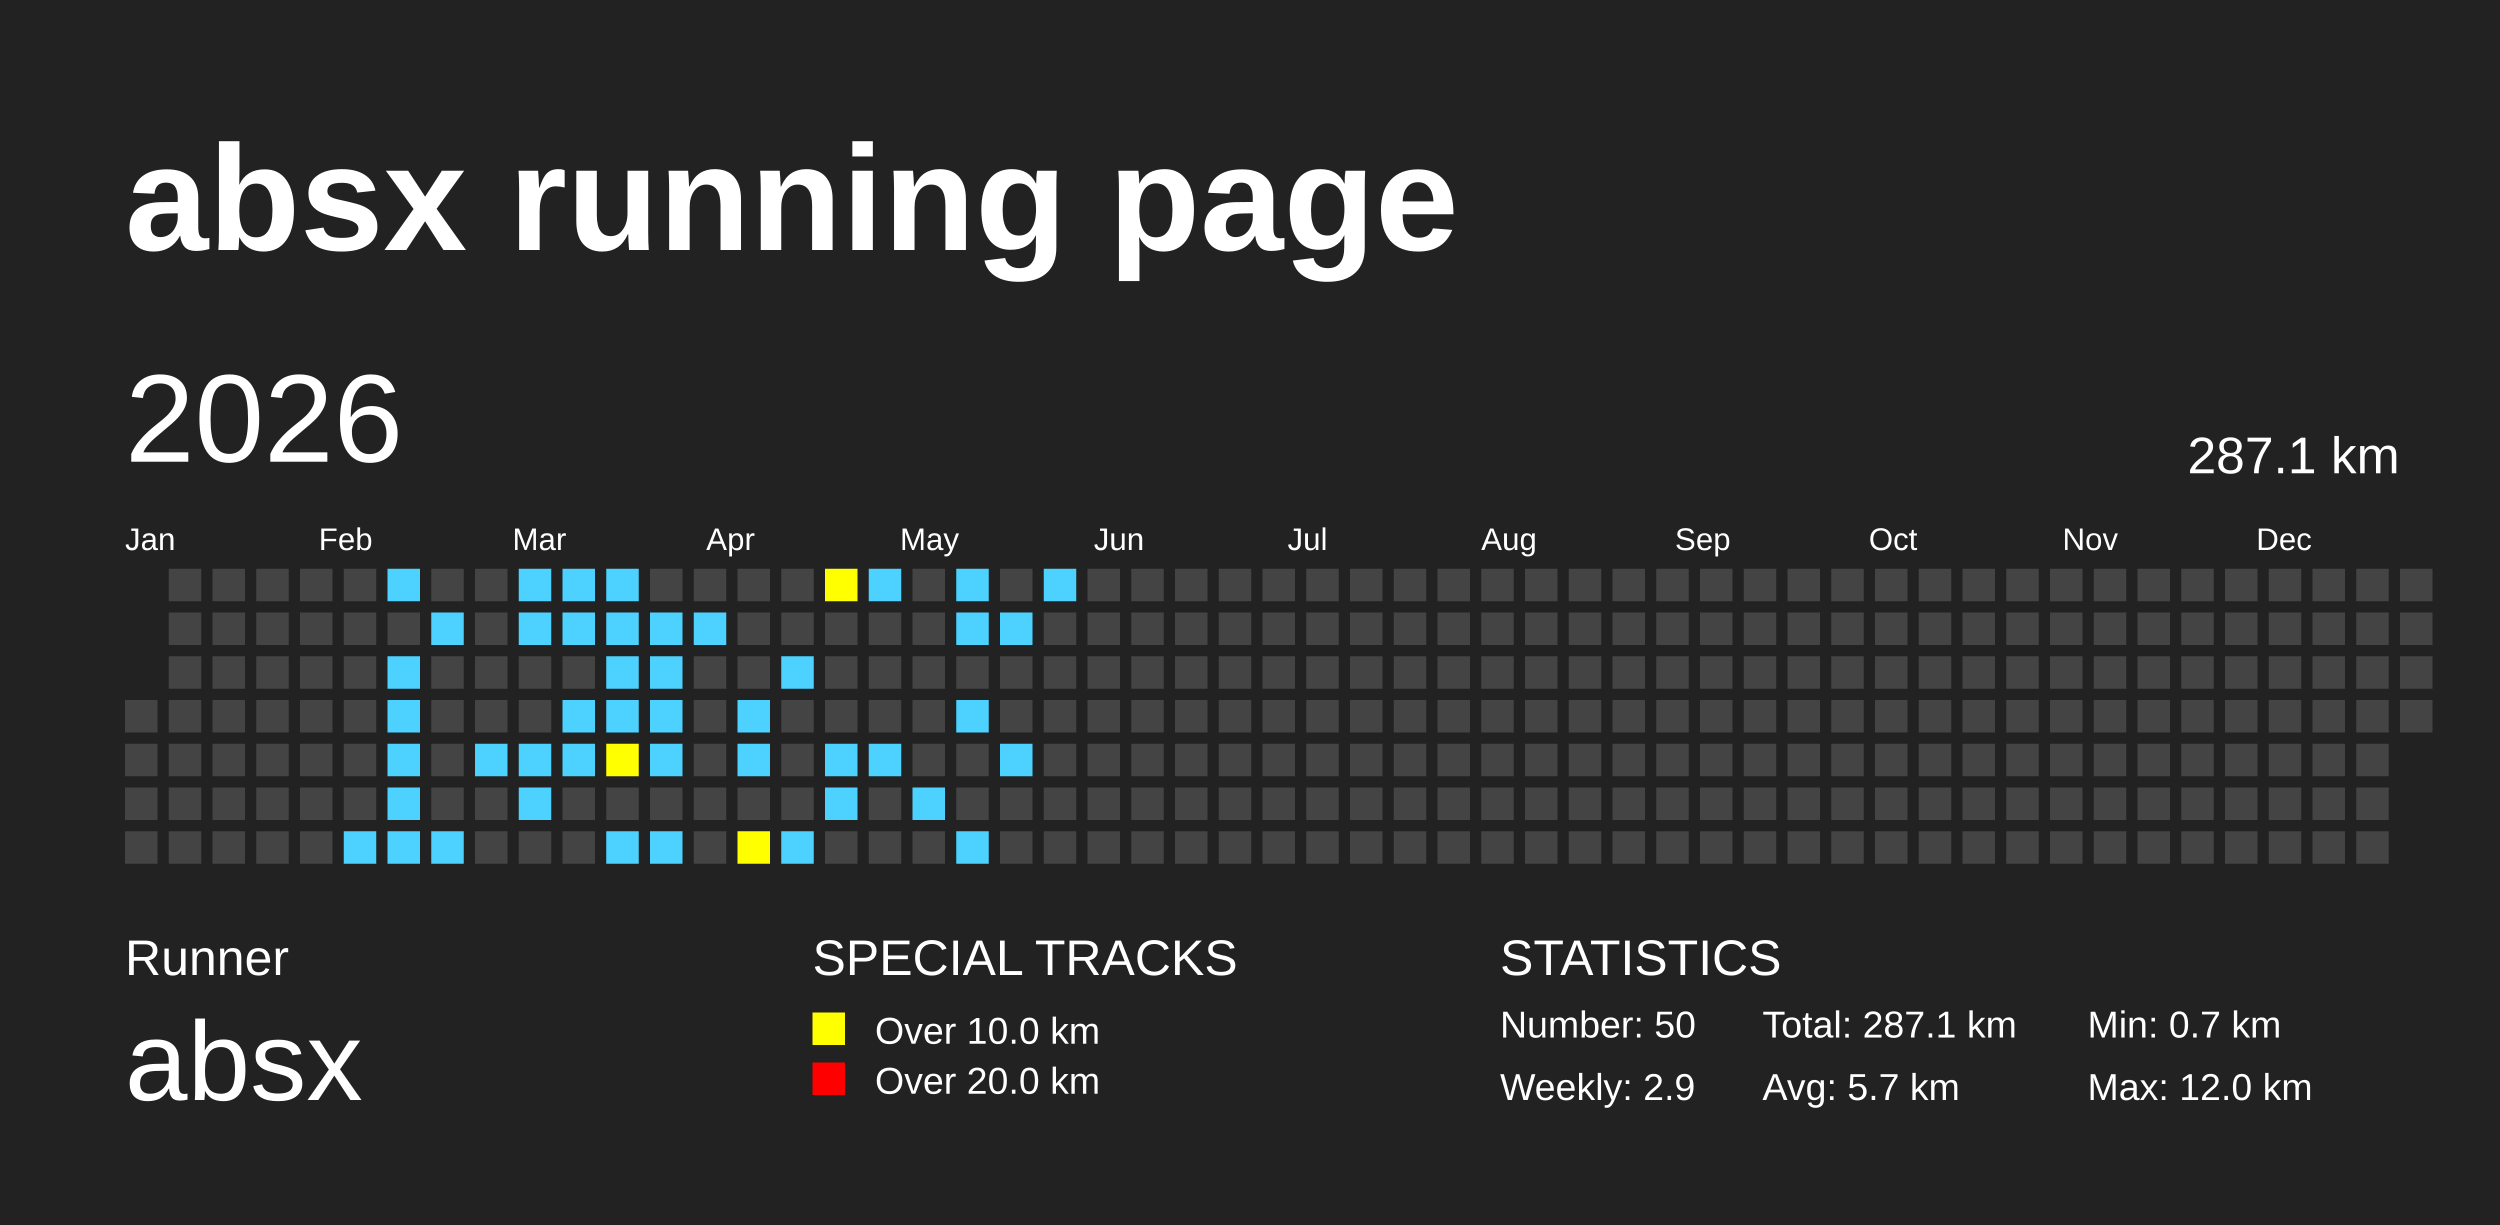
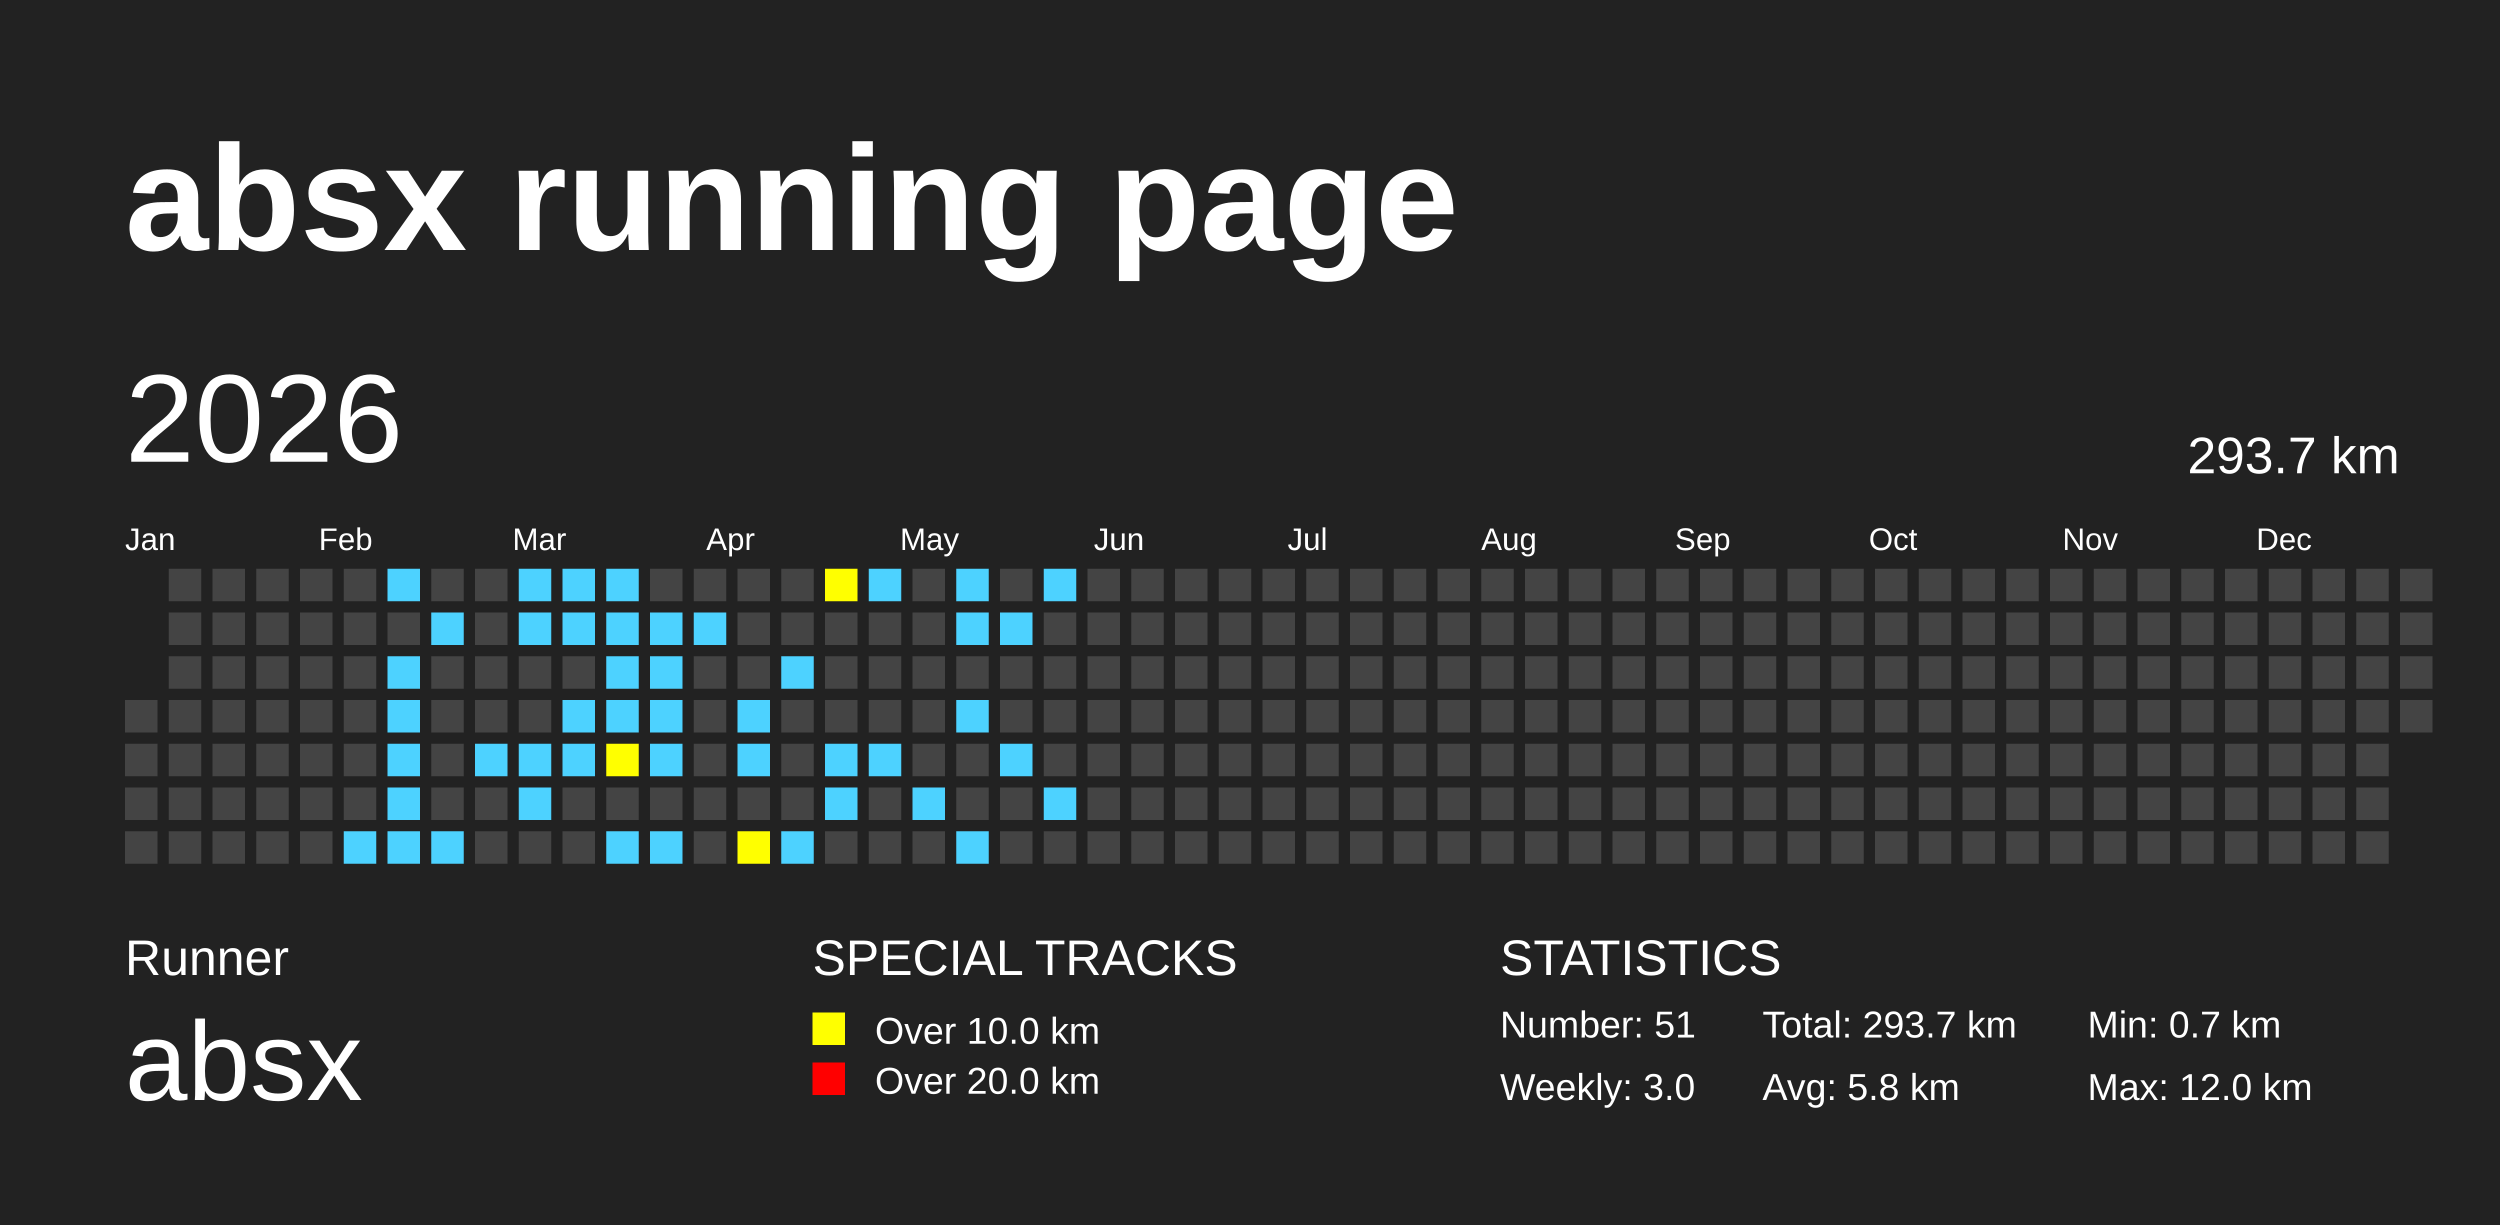
<svg xmlns="http://www.w3.org/2000/svg" baseProfile="full" height="98mm" version="1.1" viewBox="0,0,200,98" width="200mm">
  <defs />
  <rect fill="#222222" height="98" width="200" x="0" y="0" />
  <text fill="#FFFFFF" style="font-size:12px; font-family:Arial; font-weight:bold;" x="10" y="20">absx running page</text>
  <text fill="#FFFFFF" style="font-size:4px; font-family:Arial" x="10" y="78">Runner</text>
  <text fill="#FFFFFF" style="font-size:9px; font-family:Arial" x="10" y="88">absx</text>
  <text fill="#FFFFFF" style="font-size:4px; font-family:Arial" x="65" y="78">SPECIAL TRACKS</text>
  <rect fill="yellow" height="2.6" width="2.6" x="65" y="81" />
  <text fill="#FFFFFF" style="font-size:3px; font-family:Arial" x="70" y="83.5">Over 10.0 km</text>
  <rect fill="red" height="2.6" width="2.6" x="65" y="85" />
  <text fill="#FFFFFF" style="font-size:3px; font-family:Arial" x="70" y="87.5">Over 20.0 km</text>
  <text fill="#FFFFFF" style="font-size:4px; font-family:Arial" x="120" y="78">STATISTICS</text>
-   <text fill="#FFFFFF" style="font-size:3px; font-family:Arial" x="120" y="83">Number: 50</text>
-   <text fill="#FFFFFF" style="font-size:3px; font-family:Arial" x="120" y="88">Weekly: 2.9</text>
-   <text fill="#FFFFFF" style="font-size:3px; font-family:Arial" x="141" y="83">Total: 287.1 km</text>
-   <text fill="#FFFFFF" style="font-size:3px; font-family:Arial" x="141" y="88">Avg: 5.7 km</text>
+   <text fill="#FFFFFF" style="font-size:3px; font-family:Arial" x="120" y="83">Number: 51</text>
+   <text fill="#FFFFFF" style="font-size:3px; font-family:Arial" x="120" y="88">Weekly: 3.0</text>
+   <text fill="#FFFFFF" style="font-size:3px; font-family:Arial" x="141" y="83">Total: 293.7 km</text>
+   <text fill="#FFFFFF" style="font-size:3px; font-family:Arial" x="141" y="88">Avg: 5.8 km</text>
  <text fill="#FFFFFF" style="font-size:3px; font-family:Arial" x="167" y="83">Min: 0.7 km</text>
  <text fill="#FFFFFF" style="font-size:3px; font-family:Arial" x="167" y="88">Max: 12.0 km</text>
  <text dominant-baseline="hanging" fill="#FFFFFF" style="font-size:10.0px; font-family:Arial;" x="10" y="30">2026</text>
-   <text dominant-baseline="hanging" fill="#FFFFFF" style="font-size:4.125px; font-family:Arial;" x="175" y="35">287.1 km</text>
+   <text dominant-baseline="hanging" fill="#FFFFFF" style="font-size:4.125px; font-family:Arial;" x="175" y="35">293.7 km</text>
  <text fill="#FFFFFF" style="font-size:2.5px; font-family:Arial" x="10.0" y="44">Jan</text>
  <text fill="#FFFFFF" style="font-size:2.5px; font-family:Arial" x="25.5" y="44">Feb</text>
  <text fill="#FFFFFF" style="font-size:2.5px; font-family:Arial" x="41.0" y="44">Mar</text>
  <text fill="#FFFFFF" style="font-size:2.5px; font-family:Arial" x="56.5" y="44">Apr</text>
  <text fill="#FFFFFF" style="font-size:2.5px; font-family:Arial" x="72.0" y="44">May</text>
  <text fill="#FFFFFF" style="font-size:2.5px; font-family:Arial" x="87.5" y="44">Jun</text>
  <text fill="#FFFFFF" style="font-size:2.5px; font-family:Arial" x="103.0" y="44">Jul</text>
  <text fill="#FFFFFF" style="font-size:2.5px; font-family:Arial" x="118.5" y="44">Aug</text>
  <text fill="#FFFFFF" style="font-size:2.5px; font-family:Arial" x="134.0" y="44">Sep</text>
  <text fill="#FFFFFF" style="font-size:2.5px; font-family:Arial" x="149.5" y="44">Oct</text>
  <text fill="#FFFFFF" style="font-size:2.5px; font-family:Arial" x="165.0" y="44">Nov</text>
  <text fill="#FFFFFF" style="font-size:2.5px; font-family:Arial" x="180.5" y="44">Dec</text>
  <rect fill="#444444" height="2.6" width="2.6" x="10.0" y="56.0" />
  <rect fill="#444444" height="2.6" width="2.6" x="10.0" y="59.5" />
  <rect fill="#444444" height="2.6" width="2.6" x="10.0" y="63.0" />
  <rect fill="#444444" height="2.6" width="2.6" x="10.0" y="66.5" />
  <rect fill="#444444" height="2.6" width="2.6" x="13.5" y="45.5" />
  <rect fill="#444444" height="2.6" width="2.6" x="13.5" y="49.0" />
  <rect fill="#444444" height="2.6" width="2.6" x="13.5" y="52.5" />
  <rect fill="#444444" height="2.6" width="2.6" x="13.5" y="56.0" />
  <rect fill="#444444" height="2.6" width="2.6" x="13.5" y="59.5" />
  <rect fill="#444444" height="2.6" width="2.6" x="13.5" y="63.0" />
  <rect fill="#444444" height="2.6" width="2.6" x="13.5" y="66.5" />
  <rect fill="#444444" height="2.6" width="2.6" x="17.0" y="45.5" />
  <rect fill="#444444" height="2.6" width="2.6" x="17.0" y="49.0" />
  <rect fill="#444444" height="2.6" width="2.6" x="17.0" y="52.5" />
  <rect fill="#444444" height="2.6" width="2.6" x="17.0" y="56.0" />
  <rect fill="#444444" height="2.6" width="2.6" x="17.0" y="59.5" />
  <rect fill="#444444" height="2.6" width="2.6" x="17.0" y="63.0" />
  <rect fill="#444444" height="2.6" width="2.6" x="17.0" y="66.5" />
  <rect fill="#444444" height="2.6" width="2.6" x="20.5" y="45.5" />
  <rect fill="#444444" height="2.6" width="2.6" x="20.5" y="49.0" />
  <rect fill="#444444" height="2.6" width="2.6" x="20.5" y="52.5" />
  <rect fill="#444444" height="2.6" width="2.6" x="20.5" y="56.0" />
  <rect fill="#444444" height="2.6" width="2.6" x="20.5" y="59.5" />
  <rect fill="#444444" height="2.6" width="2.6" x="20.5" y="63.0" />
  <rect fill="#444444" height="2.6" width="2.6" x="20.5" y="66.5" />
  <rect fill="#444444" height="2.6" width="2.6" x="24.0" y="45.5" />
  <rect fill="#444444" height="2.6" width="2.6" x="24.0" y="49.0" />
  <rect fill="#444444" height="2.6" width="2.6" x="24.0" y="52.5" />
  <rect fill="#444444" height="2.6" width="2.6" x="24.0" y="56.0" />
  <rect fill="#444444" height="2.6" width="2.6" x="24.0" y="59.5" />
  <rect fill="#444444" height="2.6" width="2.6" x="24.0" y="63.0" />
  <rect fill="#444444" height="2.6" width="2.6" x="24.0" y="66.5" />
  <rect fill="#444444" height="2.6" width="2.6" x="27.5" y="45.5" />
  <rect fill="#444444" height="2.6" width="2.6" x="27.5" y="49.0" />
  <rect fill="#444444" height="2.6" width="2.6" x="27.5" y="52.5" />
  <rect fill="#444444" height="2.6" width="2.6" x="27.5" y="56.0" />
  <rect fill="#444444" height="2.6" width="2.6" x="27.5" y="59.5" />
  <rect fill="#444444" height="2.6" width="2.6" x="27.5" y="63.0" />
  <rect fill="#4DD2FF" height="2.6" width="2.6" x="27.5" y="66.5" />
  <rect fill="#4DD2FF" height="2.6" width="2.6" x="31.0" y="45.5" />
  <rect fill="#444444" height="2.6" width="2.6" x="31.0" y="49.0" />
  <rect fill="#4DD2FF" height="2.6" width="2.6" x="31.0" y="52.5" />
  <rect fill="#4DD2FF" height="2.6" width="2.6" x="31.0" y="56.0" />
  <rect fill="#4DD2FF" height="2.6" width="2.6" x="31.0" y="59.5" />
  <rect fill="#4DD2FF" height="2.6" width="2.6" x="31.0" y="63.0" />
  <rect fill="#4DD2FF" height="2.6" width="2.6" x="31.0" y="66.5" />
  <rect fill="#444444" height="2.6" width="2.6" x="34.5" y="45.5" />
  <rect fill="#4DD2FF" height="2.6" width="2.6" x="34.5" y="49.0" />
  <rect fill="#444444" height="2.6" width="2.6" x="34.5" y="52.5" />
  <rect fill="#444444" height="2.6" width="2.6" x="34.5" y="56.0" />
  <rect fill="#444444" height="2.6" width="2.6" x="34.5" y="59.5" />
  <rect fill="#444444" height="2.6" width="2.6" x="34.5" y="63.0" />
  <rect fill="#4DD2FF" height="2.6" width="2.6" x="34.5" y="66.5" />
  <rect fill="#444444" height="2.6" width="2.6" x="38.0" y="45.5" />
  <rect fill="#444444" height="2.6" width="2.6" x="38.0" y="49.0" />
  <rect fill="#444444" height="2.6" width="2.6" x="38.0" y="52.5" />
  <rect fill="#444444" height="2.6" width="2.6" x="38.0" y="56.0" />
  <rect fill="#4DD2FF" height="2.6" width="2.6" x="38.0" y="59.5" />
  <rect fill="#444444" height="2.6" width="2.6" x="38.0" y="63.0" />
  <rect fill="#444444" height="2.6" width="2.6" x="38.0" y="66.5" />
  <rect fill="#4DD2FF" height="2.6" width="2.6" x="41.5" y="45.5" />
  <rect fill="#4DD2FF" height="2.6" width="2.6" x="41.5" y="49.0" />
  <rect fill="#444444" height="2.6" width="2.6" x="41.5" y="52.5" />
  <rect fill="#444444" height="2.6" width="2.6" x="41.5" y="56.0" />
  <rect fill="#4DD2FF" height="2.6" width="2.6" x="41.5" y="59.5" />
  <rect fill="#4DD2FF" height="2.6" width="2.6" x="41.5" y="63.0" />
  <rect fill="#444444" height="2.6" width="2.6" x="41.5" y="66.5" />
  <rect fill="#4DD2FF" height="2.6" width="2.6" x="45.0" y="45.5" />
  <rect fill="#4DD2FF" height="2.6" width="2.6" x="45.0" y="49.0" />
  <rect fill="#444444" height="2.6" width="2.6" x="45.0" y="52.5" />
  <rect fill="#4DD2FF" height="2.6" width="2.6" x="45.0" y="56.0" />
  <rect fill="#4DD2FF" height="2.6" width="2.6" x="45.0" y="59.5" />
  <rect fill="#444444" height="2.6" width="2.6" x="45.0" y="63.0" />
  <rect fill="#444444" height="2.6" width="2.6" x="45.0" y="66.5" />
  <rect fill="#4DD2FF" height="2.6" width="2.6" x="48.5" y="45.5" />
  <rect fill="#4DD2FF" height="2.6" width="2.6" x="48.5" y="49.0" />
  <rect fill="#4DD2FF" height="2.6" width="2.6" x="48.5" y="52.5" />
  <rect fill="#4DD2FF" height="2.6" width="2.6" x="48.5" y="56.0" />
  <rect fill="yellow" height="2.6" width="2.6" x="48.5" y="59.5" />
  <rect fill="#444444" height="2.6" width="2.6" x="48.5" y="63.0" />
  <rect fill="#4DD2FF" height="2.6" width="2.6" x="48.5" y="66.5" />
  <rect fill="#444444" height="2.6" width="2.6" x="52.0" y="45.5" />
  <rect fill="#4DD2FF" height="2.6" width="2.6" x="52.0" y="49.0" />
  <rect fill="#4DD2FF" height="2.6" width="2.6" x="52.0" y="52.5" />
  <rect fill="#4DD2FF" height="2.6" width="2.6" x="52.0" y="56.0" />
  <rect fill="#4DD2FF" height="2.6" width="2.6" x="52.0" y="59.5" />
  <rect fill="#444444" height="2.6" width="2.6" x="52.0" y="63.0" />
  <rect fill="#4DD2FF" height="2.6" width="2.6" x="52.0" y="66.5" />
  <rect fill="#444444" height="2.6" width="2.6" x="55.5" y="45.5" />
  <rect fill="#4DD2FF" height="2.6" width="2.6" x="55.5" y="49.0" />
  <rect fill="#444444" height="2.6" width="2.6" x="55.5" y="52.5" />
  <rect fill="#444444" height="2.6" width="2.6" x="55.5" y="56.0" />
  <rect fill="#444444" height="2.6" width="2.6" x="55.5" y="59.5" />
  <rect fill="#444444" height="2.6" width="2.6" x="55.5" y="63.0" />
  <rect fill="#444444" height="2.6" width="2.6" x="55.5" y="66.5" />
  <rect fill="#444444" height="2.6" width="2.6" x="59.0" y="45.5" />
  <rect fill="#444444" height="2.6" width="2.6" x="59.0" y="49.0" />
  <rect fill="#444444" height="2.6" width="2.6" x="59.0" y="52.5" />
  <rect fill="#4DD2FF" height="2.6" width="2.6" x="59.0" y="56.0" />
  <rect fill="#4DD2FF" height="2.6" width="2.6" x="59.0" y="59.5" />
  <rect fill="#444444" height="2.6" width="2.6" x="59.0" y="63.0" />
  <rect fill="yellow" height="2.6" width="2.6" x="59.0" y="66.5" />
  <rect fill="#444444" height="2.6" width="2.6" x="62.5" y="45.5" />
  <rect fill="#444444" height="2.6" width="2.6" x="62.5" y="49.0" />
  <rect fill="#4DD2FF" height="2.6" width="2.6" x="62.5" y="52.5" />
  <rect fill="#444444" height="2.6" width="2.6" x="62.5" y="56.0" />
  <rect fill="#444444" height="2.6" width="2.6" x="62.5" y="59.5" />
  <rect fill="#444444" height="2.6" width="2.6" x="62.5" y="63.0" />
  <rect fill="#4DD2FF" height="2.6" width="2.6" x="62.5" y="66.5" />
  <rect fill="yellow" height="2.6" width="2.6" x="66.0" y="45.5" />
  <rect fill="#444444" height="2.6" width="2.6" x="66.0" y="49.0" />
  <rect fill="#444444" height="2.6" width="2.6" x="66.0" y="52.5" />
  <rect fill="#444444" height="2.6" width="2.6" x="66.0" y="56.0" />
  <rect fill="#4DD2FF" height="2.6" width="2.6" x="66.0" y="59.5" />
  <rect fill="#4DD2FF" height="2.6" width="2.6" x="66.0" y="63.0" />
  <rect fill="#444444" height="2.6" width="2.6" x="66.0" y="66.5" />
  <rect fill="#4DD2FF" height="2.6" width="2.6" x="69.5" y="45.5" />
  <rect fill="#444444" height="2.6" width="2.6" x="69.5" y="49.0" />
  <rect fill="#444444" height="2.6" width="2.6" x="69.5" y="52.5" />
  <rect fill="#444444" height="2.6" width="2.6" x="69.5" y="56.0" />
  <rect fill="#4DD2FF" height="2.6" width="2.6" x="69.5" y="59.5" />
  <rect fill="#444444" height="2.6" width="2.6" x="69.5" y="63.0" />
  <rect fill="#444444" height="2.6" width="2.6" x="69.5" y="66.5" />
  <rect fill="#444444" height="2.6" width="2.6" x="73.0" y="45.5" />
  <rect fill="#444444" height="2.6" width="2.6" x="73.0" y="49.0" />
  <rect fill="#444444" height="2.6" width="2.6" x="73.0" y="52.5" />
  <rect fill="#444444" height="2.6" width="2.6" x="73.0" y="56.0" />
  <rect fill="#444444" height="2.6" width="2.6" x="73.0" y="59.5" />
  <rect fill="#4DD2FF" height="2.6" width="2.6" x="73.0" y="63.0" />
  <rect fill="#444444" height="2.6" width="2.6" x="73.0" y="66.5" />
  <rect fill="#4DD2FF" height="2.6" width="2.6" x="76.5" y="45.5" />
  <rect fill="#4DD2FF" height="2.6" width="2.6" x="76.5" y="49.0" />
  <rect fill="#444444" height="2.6" width="2.6" x="76.5" y="52.5" />
  <rect fill="#4DD2FF" height="2.6" width="2.6" x="76.5" y="56.0" />
  <rect fill="#444444" height="2.6" width="2.6" x="76.5" y="59.5" />
  <rect fill="#444444" height="2.6" width="2.6" x="76.5" y="63.0" />
  <rect fill="#4DD2FF" height="2.6" width="2.6" x="76.5" y="66.5" />
  <rect fill="#444444" height="2.6" width="2.6" x="80.0" y="45.5" />
  <rect fill="#4DD2FF" height="2.6" width="2.6" x="80.0" y="49.0" />
  <rect fill="#444444" height="2.6" width="2.6" x="80.0" y="52.5" />
  <rect fill="#444444" height="2.6" width="2.6" x="80.0" y="56.0" />
  <rect fill="#4DD2FF" height="2.6" width="2.6" x="80.0" y="59.5" />
  <rect fill="#444444" height="2.6" width="2.6" x="80.0" y="63.0" />
  <rect fill="#444444" height="2.6" width="2.6" x="80.0" y="66.5" />
  <rect fill="#4DD2FF" height="2.6" width="2.6" x="83.5" y="45.5" />
  <rect fill="#444444" height="2.6" width="2.6" x="83.5" y="49.0" />
  <rect fill="#444444" height="2.6" width="2.6" x="83.5" y="52.5" />
  <rect fill="#444444" height="2.6" width="2.6" x="83.5" y="56.0" />
  <rect fill="#444444" height="2.6" width="2.6" x="83.5" y="59.5" />
-   <rect fill="#444444" height="2.6" width="2.6" x="83.5" y="63.0" />
+   <rect fill="#4DD2FF" height="2.6" width="2.6" x="83.5" y="63.0" />
  <rect fill="#444444" height="2.6" width="2.6" x="83.5" y="66.5" />
  <rect fill="#444444" height="2.6" width="2.6" x="87.0" y="45.5" />
  <rect fill="#444444" height="2.6" width="2.6" x="87.0" y="49.0" />
  <rect fill="#444444" height="2.6" width="2.6" x="87.0" y="52.5" />
  <rect fill="#444444" height="2.6" width="2.6" x="87.0" y="56.0" />
  <rect fill="#444444" height="2.6" width="2.6" x="87.0" y="59.5" />
  <rect fill="#444444" height="2.6" width="2.6" x="87.0" y="63.0" />
  <rect fill="#444444" height="2.6" width="2.6" x="87.0" y="66.5" />
  <rect fill="#444444" height="2.6" width="2.6" x="90.5" y="45.5" />
  <rect fill="#444444" height="2.6" width="2.6" x="90.5" y="49.0" />
  <rect fill="#444444" height="2.6" width="2.6" x="90.5" y="52.5" />
  <rect fill="#444444" height="2.6" width="2.6" x="90.5" y="56.0" />
  <rect fill="#444444" height="2.6" width="2.6" x="90.5" y="59.5" />
  <rect fill="#444444" height="2.6" width="2.6" x="90.5" y="63.0" />
  <rect fill="#444444" height="2.6" width="2.6" x="90.5" y="66.5" />
  <rect fill="#444444" height="2.6" width="2.6" x="94.0" y="45.5" />
  <rect fill="#444444" height="2.6" width="2.6" x="94.0" y="49.0" />
  <rect fill="#444444" height="2.6" width="2.6" x="94.0" y="52.5" />
  <rect fill="#444444" height="2.6" width="2.6" x="94.0" y="56.0" />
  <rect fill="#444444" height="2.6" width="2.6" x="94.0" y="59.5" />
  <rect fill="#444444" height="2.6" width="2.6" x="94.0" y="63.0" />
  <rect fill="#444444" height="2.6" width="2.6" x="94.0" y="66.5" />
  <rect fill="#444444" height="2.6" width="2.6" x="97.5" y="45.5" />
  <rect fill="#444444" height="2.6" width="2.6" x="97.5" y="49.0" />
  <rect fill="#444444" height="2.6" width="2.6" x="97.5" y="52.5" />
  <rect fill="#444444" height="2.6" width="2.6" x="97.5" y="56.0" />
  <rect fill="#444444" height="2.6" width="2.6" x="97.5" y="59.5" />
  <rect fill="#444444" height="2.6" width="2.6" x="97.5" y="63.0" />
  <rect fill="#444444" height="2.6" width="2.6" x="97.5" y="66.5" />
  <rect fill="#444444" height="2.6" width="2.6" x="101.0" y="45.5" />
  <rect fill="#444444" height="2.6" width="2.6" x="101.0" y="49.0" />
  <rect fill="#444444" height="2.6" width="2.6" x="101.0" y="52.5" />
  <rect fill="#444444" height="2.6" width="2.6" x="101.0" y="56.0" />
  <rect fill="#444444" height="2.6" width="2.6" x="101.0" y="59.5" />
  <rect fill="#444444" height="2.6" width="2.6" x="101.0" y="63.0" />
  <rect fill="#444444" height="2.6" width="2.6" x="101.0" y="66.5" />
  <rect fill="#444444" height="2.6" width="2.6" x="104.5" y="45.5" />
  <rect fill="#444444" height="2.6" width="2.6" x="104.5" y="49.0" />
  <rect fill="#444444" height="2.6" width="2.6" x="104.5" y="52.5" />
  <rect fill="#444444" height="2.6" width="2.6" x="104.5" y="56.0" />
  <rect fill="#444444" height="2.6" width="2.6" x="104.5" y="59.5" />
  <rect fill="#444444" height="2.6" width="2.6" x="104.5" y="63.0" />
  <rect fill="#444444" height="2.6" width="2.6" x="104.5" y="66.5" />
  <rect fill="#444444" height="2.6" width="2.6" x="108.0" y="45.5" />
  <rect fill="#444444" height="2.6" width="2.6" x="108.0" y="49.0" />
  <rect fill="#444444" height="2.6" width="2.6" x="108.0" y="52.5" />
  <rect fill="#444444" height="2.6" width="2.6" x="108.0" y="56.0" />
  <rect fill="#444444" height="2.6" width="2.6" x="108.0" y="59.5" />
  <rect fill="#444444" height="2.6" width="2.6" x="108.0" y="63.0" />
  <rect fill="#444444" height="2.6" width="2.6" x="108.0" y="66.5" />
  <rect fill="#444444" height="2.6" width="2.6" x="111.5" y="45.5" />
  <rect fill="#444444" height="2.6" width="2.6" x="111.5" y="49.0" />
  <rect fill="#444444" height="2.6" width="2.6" x="111.5" y="52.5" />
  <rect fill="#444444" height="2.6" width="2.6" x="111.5" y="56.0" />
  <rect fill="#444444" height="2.6" width="2.6" x="111.5" y="59.5" />
  <rect fill="#444444" height="2.6" width="2.6" x="111.5" y="63.0" />
  <rect fill="#444444" height="2.6" width="2.6" x="111.5" y="66.5" />
  <rect fill="#444444" height="2.6" width="2.6" x="115.0" y="45.5" />
  <rect fill="#444444" height="2.6" width="2.6" x="115.0" y="49.0" />
  <rect fill="#444444" height="2.6" width="2.6" x="115.0" y="52.5" />
  <rect fill="#444444" height="2.6" width="2.6" x="115.0" y="56.0" />
  <rect fill="#444444" height="2.6" width="2.6" x="115.0" y="59.5" />
  <rect fill="#444444" height="2.6" width="2.6" x="115.0" y="63.0" />
  <rect fill="#444444" height="2.6" width="2.6" x="115.0" y="66.5" />
  <rect fill="#444444" height="2.6" width="2.6" x="118.5" y="45.5" />
  <rect fill="#444444" height="2.6" width="2.6" x="118.5" y="49.0" />
  <rect fill="#444444" height="2.6" width="2.6" x="118.5" y="52.5" />
  <rect fill="#444444" height="2.6" width="2.6" x="118.5" y="56.0" />
  <rect fill="#444444" height="2.6" width="2.6" x="118.5" y="59.5" />
  <rect fill="#444444" height="2.6" width="2.6" x="118.5" y="63.0" />
  <rect fill="#444444" height="2.6" width="2.6" x="118.5" y="66.5" />
  <rect fill="#444444" height="2.6" width="2.6" x="122.0" y="45.5" />
  <rect fill="#444444" height="2.6" width="2.6" x="122.0" y="49.0" />
  <rect fill="#444444" height="2.6" width="2.6" x="122.0" y="52.5" />
  <rect fill="#444444" height="2.6" width="2.6" x="122.0" y="56.0" />
  <rect fill="#444444" height="2.6" width="2.6" x="122.0" y="59.5" />
  <rect fill="#444444" height="2.6" width="2.6" x="122.0" y="63.0" />
  <rect fill="#444444" height="2.6" width="2.6" x="122.0" y="66.5" />
  <rect fill="#444444" height="2.6" width="2.6" x="125.5" y="45.5" />
  <rect fill="#444444" height="2.6" width="2.6" x="125.5" y="49.0" />
  <rect fill="#444444" height="2.6" width="2.6" x="125.5" y="52.5" />
  <rect fill="#444444" height="2.6" width="2.6" x="125.5" y="56.0" />
  <rect fill="#444444" height="2.6" width="2.6" x="125.5" y="59.5" />
  <rect fill="#444444" height="2.6" width="2.6" x="125.5" y="63.0" />
  <rect fill="#444444" height="2.6" width="2.6" x="125.5" y="66.5" />
  <rect fill="#444444" height="2.6" width="2.6" x="129.0" y="45.5" />
  <rect fill="#444444" height="2.6" width="2.6" x="129.0" y="49.0" />
  <rect fill="#444444" height="2.6" width="2.6" x="129.0" y="52.5" />
  <rect fill="#444444" height="2.6" width="2.6" x="129.0" y="56.0" />
  <rect fill="#444444" height="2.6" width="2.6" x="129.0" y="59.5" />
  <rect fill="#444444" height="2.6" width="2.6" x="129.0" y="63.0" />
  <rect fill="#444444" height="2.6" width="2.6" x="129.0" y="66.5" />
  <rect fill="#444444" height="2.6" width="2.6" x="132.5" y="45.5" />
  <rect fill="#444444" height="2.6" width="2.6" x="132.5" y="49.0" />
  <rect fill="#444444" height="2.6" width="2.6" x="132.5" y="52.5" />
  <rect fill="#444444" height="2.6" width="2.6" x="132.5" y="56.0" />
  <rect fill="#444444" height="2.6" width="2.6" x="132.5" y="59.5" />
  <rect fill="#444444" height="2.6" width="2.6" x="132.5" y="63.0" />
  <rect fill="#444444" height="2.6" width="2.6" x="132.5" y="66.5" />
  <rect fill="#444444" height="2.6" width="2.6" x="136.0" y="45.5" />
  <rect fill="#444444" height="2.6" width="2.6" x="136.0" y="49.0" />
  <rect fill="#444444" height="2.6" width="2.6" x="136.0" y="52.5" />
  <rect fill="#444444" height="2.6" width="2.6" x="136.0" y="56.0" />
  <rect fill="#444444" height="2.6" width="2.6" x="136.0" y="59.5" />
  <rect fill="#444444" height="2.6" width="2.6" x="136.0" y="63.0" />
  <rect fill="#444444" height="2.6" width="2.6" x="136.0" y="66.5" />
  <rect fill="#444444" height="2.6" width="2.6" x="139.5" y="45.5" />
  <rect fill="#444444" height="2.6" width="2.6" x="139.5" y="49.0" />
  <rect fill="#444444" height="2.6" width="2.6" x="139.5" y="52.5" />
  <rect fill="#444444" height="2.6" width="2.6" x="139.5" y="56.0" />
  <rect fill="#444444" height="2.6" width="2.6" x="139.5" y="59.5" />
  <rect fill="#444444" height="2.6" width="2.6" x="139.5" y="63.0" />
  <rect fill="#444444" height="2.6" width="2.6" x="139.5" y="66.5" />
  <rect fill="#444444" height="2.6" width="2.6" x="143.0" y="45.5" />
  <rect fill="#444444" height="2.6" width="2.6" x="143.0" y="49.0" />
  <rect fill="#444444" height="2.6" width="2.6" x="143.0" y="52.5" />
  <rect fill="#444444" height="2.6" width="2.6" x="143.0" y="56.0" />
  <rect fill="#444444" height="2.6" width="2.6" x="143.0" y="59.5" />
  <rect fill="#444444" height="2.6" width="2.6" x="143.0" y="63.0" />
  <rect fill="#444444" height="2.6" width="2.6" x="143.0" y="66.5" />
  <rect fill="#444444" height="2.6" width="2.6" x="146.5" y="45.5" />
  <rect fill="#444444" height="2.6" width="2.6" x="146.5" y="49.0" />
  <rect fill="#444444" height="2.6" width="2.6" x="146.5" y="52.5" />
  <rect fill="#444444" height="2.6" width="2.6" x="146.5" y="56.0" />
  <rect fill="#444444" height="2.6" width="2.6" x="146.5" y="59.5" />
  <rect fill="#444444" height="2.6" width="2.6" x="146.5" y="63.0" />
  <rect fill="#444444" height="2.6" width="2.6" x="146.5" y="66.5" />
  <rect fill="#444444" height="2.6" width="2.6" x="150.0" y="45.5" />
  <rect fill="#444444" height="2.6" width="2.6" x="150.0" y="49.0" />
  <rect fill="#444444" height="2.6" width="2.6" x="150.0" y="52.5" />
  <rect fill="#444444" height="2.6" width="2.6" x="150.0" y="56.0" />
  <rect fill="#444444" height="2.6" width="2.6" x="150.0" y="59.5" />
  <rect fill="#444444" height="2.6" width="2.6" x="150.0" y="63.0" />
  <rect fill="#444444" height="2.6" width="2.6" x="150.0" y="66.5" />
  <rect fill="#444444" height="2.6" width="2.6" x="153.5" y="45.5" />
  <rect fill="#444444" height="2.6" width="2.6" x="153.5" y="49.0" />
  <rect fill="#444444" height="2.6" width="2.6" x="153.5" y="52.5" />
  <rect fill="#444444" height="2.6" width="2.6" x="153.5" y="56.0" />
  <rect fill="#444444" height="2.6" width="2.6" x="153.5" y="59.5" />
  <rect fill="#444444" height="2.6" width="2.6" x="153.5" y="63.0" />
  <rect fill="#444444" height="2.6" width="2.6" x="153.5" y="66.5" />
  <rect fill="#444444" height="2.6" width="2.6" x="157.0" y="45.5" />
  <rect fill="#444444" height="2.6" width="2.6" x="157.0" y="49.0" />
  <rect fill="#444444" height="2.6" width="2.6" x="157.0" y="52.5" />
  <rect fill="#444444" height="2.6" width="2.6" x="157.0" y="56.0" />
  <rect fill="#444444" height="2.6" width="2.6" x="157.0" y="59.5" />
  <rect fill="#444444" height="2.6" width="2.6" x="157.0" y="63.0" />
  <rect fill="#444444" height="2.6" width="2.6" x="157.0" y="66.5" />
  <rect fill="#444444" height="2.6" width="2.6" x="160.5" y="45.5" />
  <rect fill="#444444" height="2.6" width="2.6" x="160.5" y="49.0" />
  <rect fill="#444444" height="2.6" width="2.6" x="160.5" y="52.5" />
  <rect fill="#444444" height="2.6" width="2.6" x="160.5" y="56.0" />
  <rect fill="#444444" height="2.6" width="2.6" x="160.5" y="59.5" />
  <rect fill="#444444" height="2.6" width="2.6" x="160.5" y="63.0" />
  <rect fill="#444444" height="2.6" width="2.6" x="160.5" y="66.5" />
  <rect fill="#444444" height="2.6" width="2.6" x="164.0" y="45.5" />
  <rect fill="#444444" height="2.6" width="2.6" x="164.0" y="49.0" />
  <rect fill="#444444" height="2.6" width="2.6" x="164.0" y="52.5" />
  <rect fill="#444444" height="2.6" width="2.6" x="164.0" y="56.0" />
  <rect fill="#444444" height="2.6" width="2.6" x="164.0" y="59.5" />
  <rect fill="#444444" height="2.6" width="2.6" x="164.0" y="63.0" />
  <rect fill="#444444" height="2.6" width="2.6" x="164.0" y="66.5" />
  <rect fill="#444444" height="2.6" width="2.6" x="167.5" y="45.5" />
  <rect fill="#444444" height="2.6" width="2.6" x="167.5" y="49.0" />
  <rect fill="#444444" height="2.6" width="2.6" x="167.5" y="52.5" />
  <rect fill="#444444" height="2.6" width="2.6" x="167.5" y="56.0" />
  <rect fill="#444444" height="2.6" width="2.6" x="167.5" y="59.5" />
  <rect fill="#444444" height="2.6" width="2.6" x="167.5" y="63.0" />
  <rect fill="#444444" height="2.6" width="2.6" x="167.5" y="66.5" />
  <rect fill="#444444" height="2.6" width="2.6" x="171.0" y="45.5" />
  <rect fill="#444444" height="2.6" width="2.6" x="171.0" y="49.0" />
  <rect fill="#444444" height="2.6" width="2.6" x="171.0" y="52.5" />
  <rect fill="#444444" height="2.6" width="2.6" x="171.0" y="56.0" />
  <rect fill="#444444" height="2.6" width="2.6" x="171.0" y="59.5" />
  <rect fill="#444444" height="2.6" width="2.6" x="171.0" y="63.0" />
  <rect fill="#444444" height="2.6" width="2.6" x="171.0" y="66.5" />
  <rect fill="#444444" height="2.6" width="2.6" x="174.5" y="45.5" />
  <rect fill="#444444" height="2.6" width="2.6" x="174.5" y="49.0" />
  <rect fill="#444444" height="2.6" width="2.6" x="174.5" y="52.5" />
  <rect fill="#444444" height="2.6" width="2.6" x="174.5" y="56.0" />
  <rect fill="#444444" height="2.6" width="2.6" x="174.5" y="59.5" />
  <rect fill="#444444" height="2.6" width="2.6" x="174.5" y="63.0" />
  <rect fill="#444444" height="2.6" width="2.6" x="174.5" y="66.5" />
  <rect fill="#444444" height="2.6" width="2.6" x="178.0" y="45.5" />
  <rect fill="#444444" height="2.6" width="2.6" x="178.0" y="49.0" />
  <rect fill="#444444" height="2.6" width="2.6" x="178.0" y="52.5" />
  <rect fill="#444444" height="2.6" width="2.6" x="178.0" y="56.0" />
  <rect fill="#444444" height="2.6" width="2.6" x="178.0" y="59.5" />
  <rect fill="#444444" height="2.6" width="2.6" x="178.0" y="63.0" />
  <rect fill="#444444" height="2.6" width="2.6" x="178.0" y="66.5" />
  <rect fill="#444444" height="2.6" width="2.6" x="181.5" y="45.5" />
  <rect fill="#444444" height="2.6" width="2.6" x="181.5" y="49.0" />
  <rect fill="#444444" height="2.6" width="2.6" x="181.5" y="52.5" />
  <rect fill="#444444" height="2.6" width="2.6" x="181.5" y="56.0" />
  <rect fill="#444444" height="2.6" width="2.6" x="181.5" y="59.5" />
  <rect fill="#444444" height="2.6" width="2.6" x="181.5" y="63.0" />
  <rect fill="#444444" height="2.6" width="2.6" x="181.5" y="66.5" />
  <rect fill="#444444" height="2.6" width="2.6" x="185.0" y="45.5" />
  <rect fill="#444444" height="2.6" width="2.6" x="185.0" y="49.0" />
  <rect fill="#444444" height="2.6" width="2.6" x="185.0" y="52.5" />
  <rect fill="#444444" height="2.6" width="2.6" x="185.0" y="56.0" />
  <rect fill="#444444" height="2.6" width="2.6" x="185.0" y="59.5" />
  <rect fill="#444444" height="2.6" width="2.6" x="185.0" y="63.0" />
  <rect fill="#444444" height="2.6" width="2.6" x="185.0" y="66.5" />
  <rect fill="#444444" height="2.6" width="2.6" x="188.5" y="45.5" />
  <rect fill="#444444" height="2.6" width="2.6" x="188.5" y="49.0" />
  <rect fill="#444444" height="2.6" width="2.6" x="188.5" y="52.5" />
  <rect fill="#444444" height="2.6" width="2.6" x="188.5" y="56.0" />
  <rect fill="#444444" height="2.6" width="2.6" x="188.5" y="59.5" />
  <rect fill="#444444" height="2.6" width="2.6" x="188.5" y="63.0" />
  <rect fill="#444444" height="2.6" width="2.6" x="188.5" y="66.5" />
  <rect fill="#444444" height="2.6" width="2.6" x="192.0" y="45.5" />
  <rect fill="#444444" height="2.6" width="2.6" x="192.0" y="49.0" />
  <rect fill="#444444" height="2.6" width="2.6" x="192.0" y="52.5" />
  <rect fill="#444444" height="2.6" width="2.6" x="192.0" y="56.0" />
</svg>
